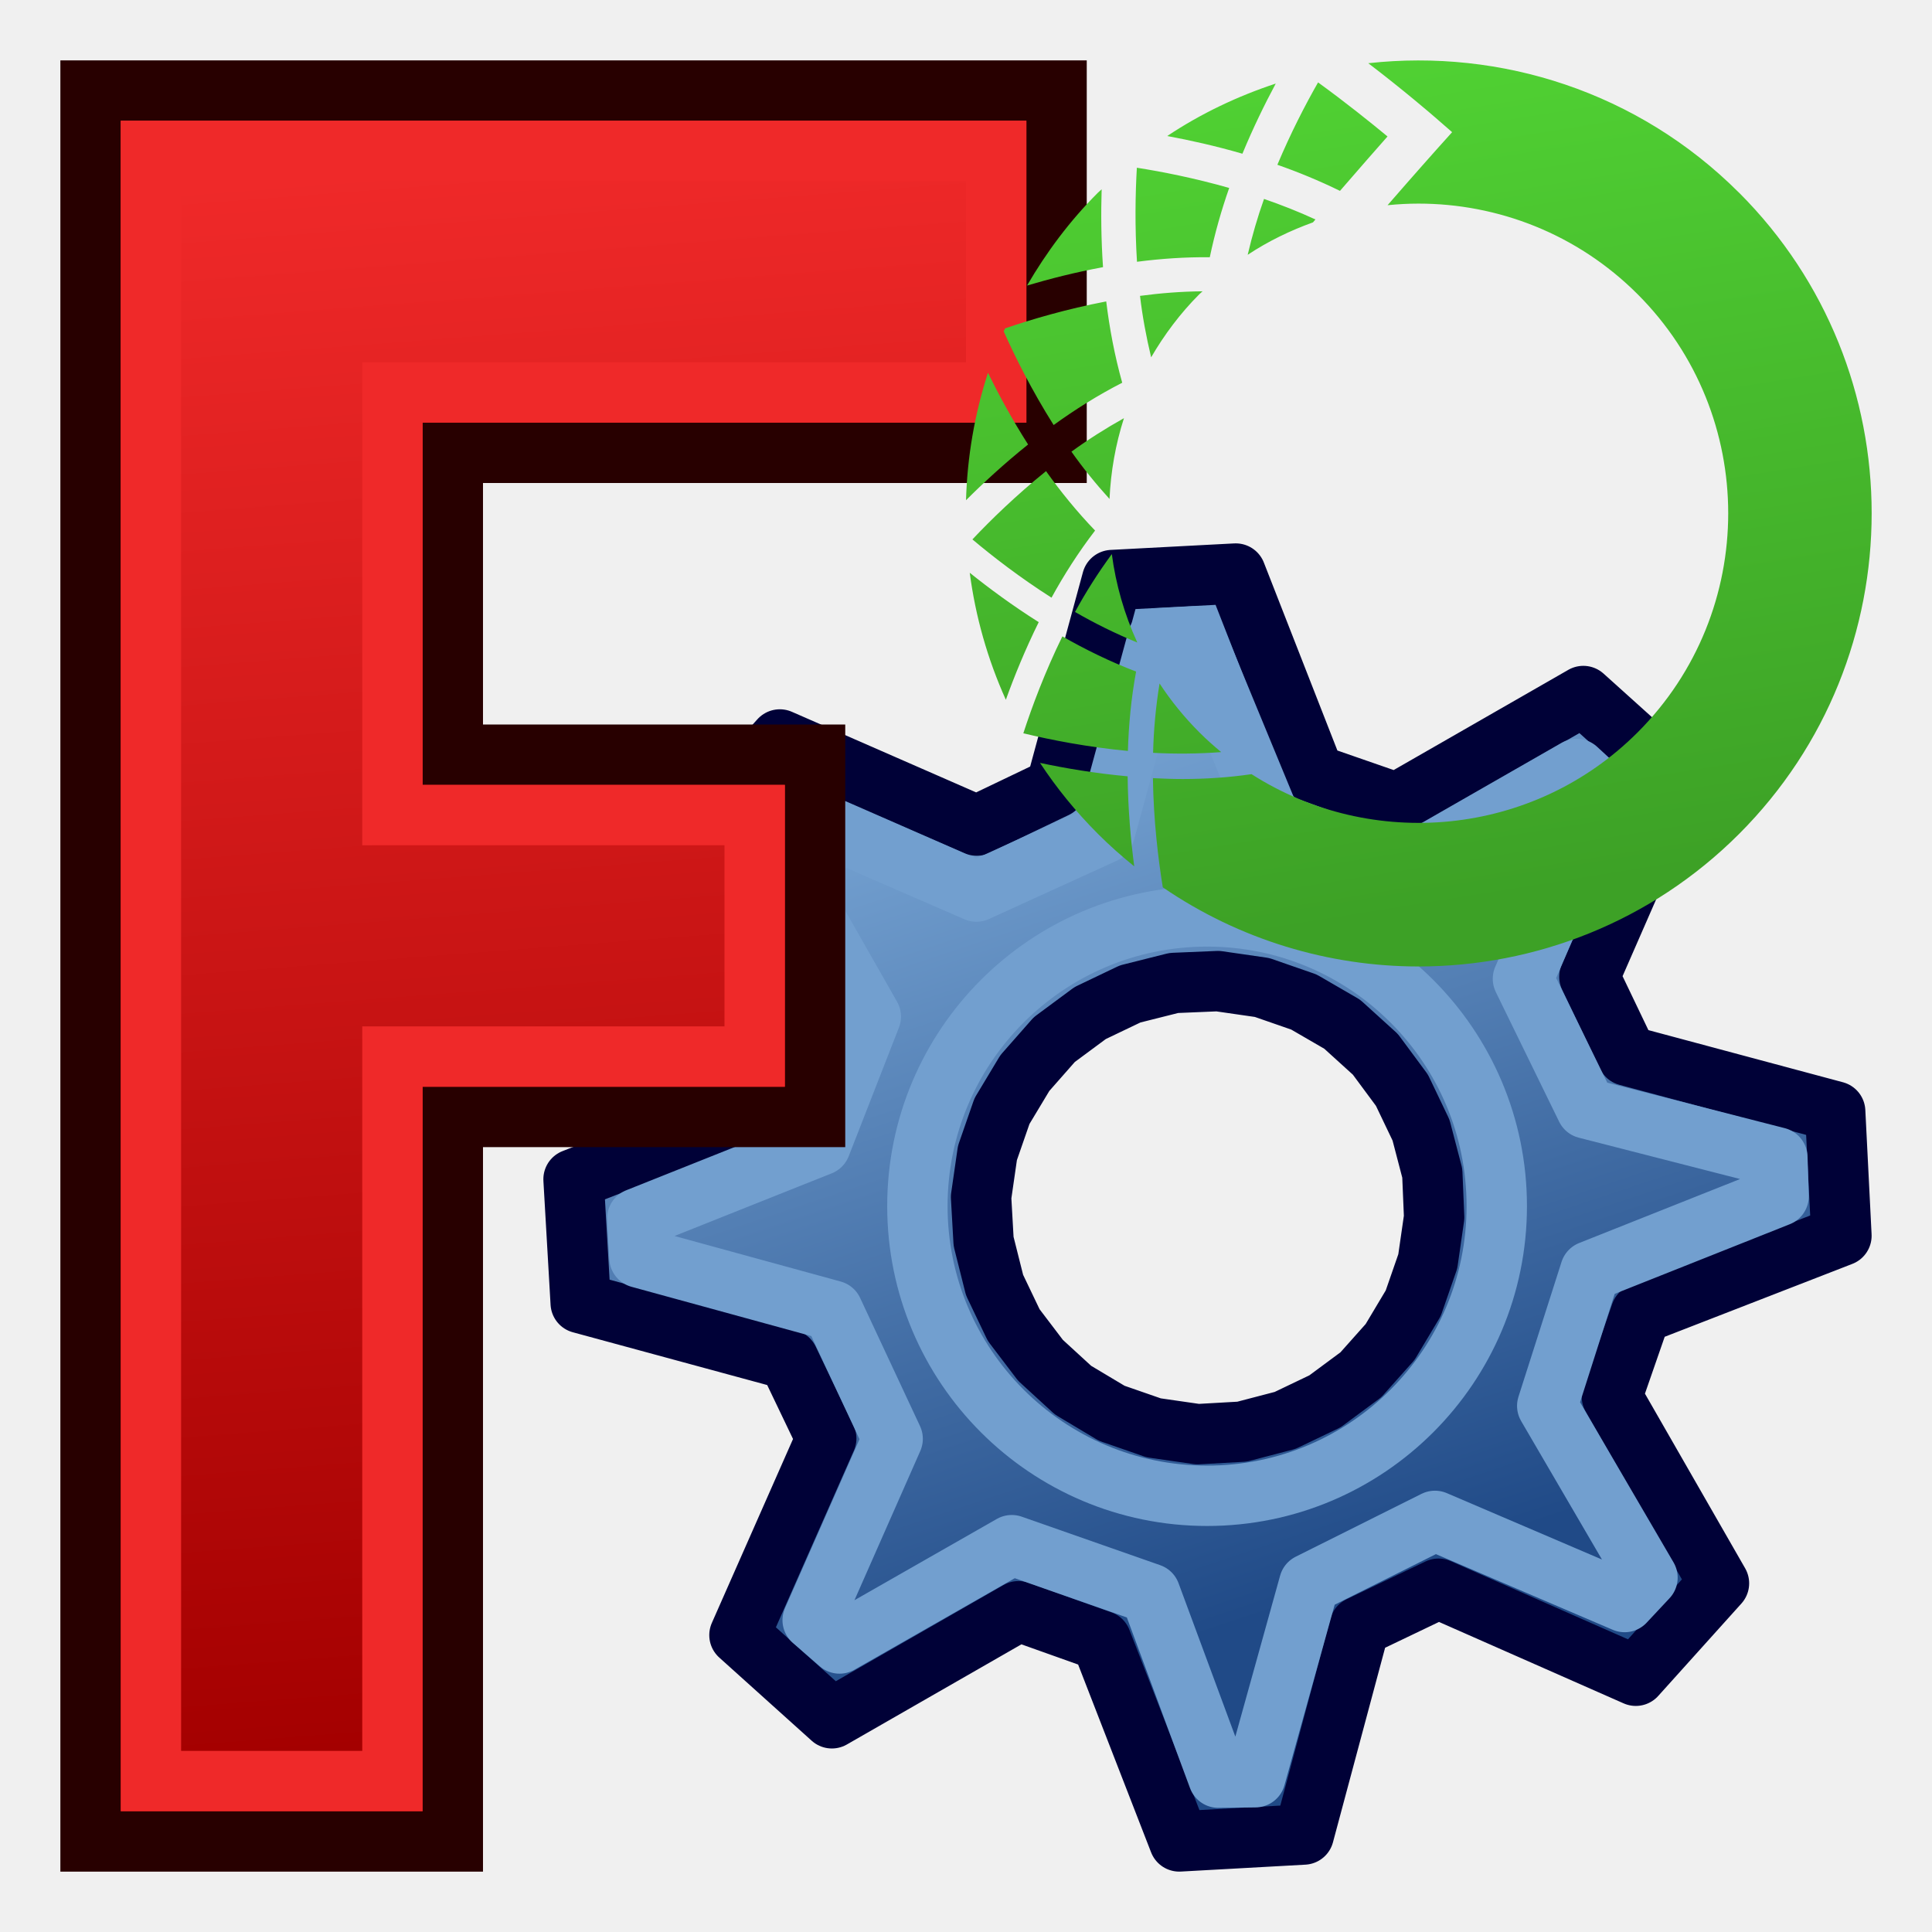
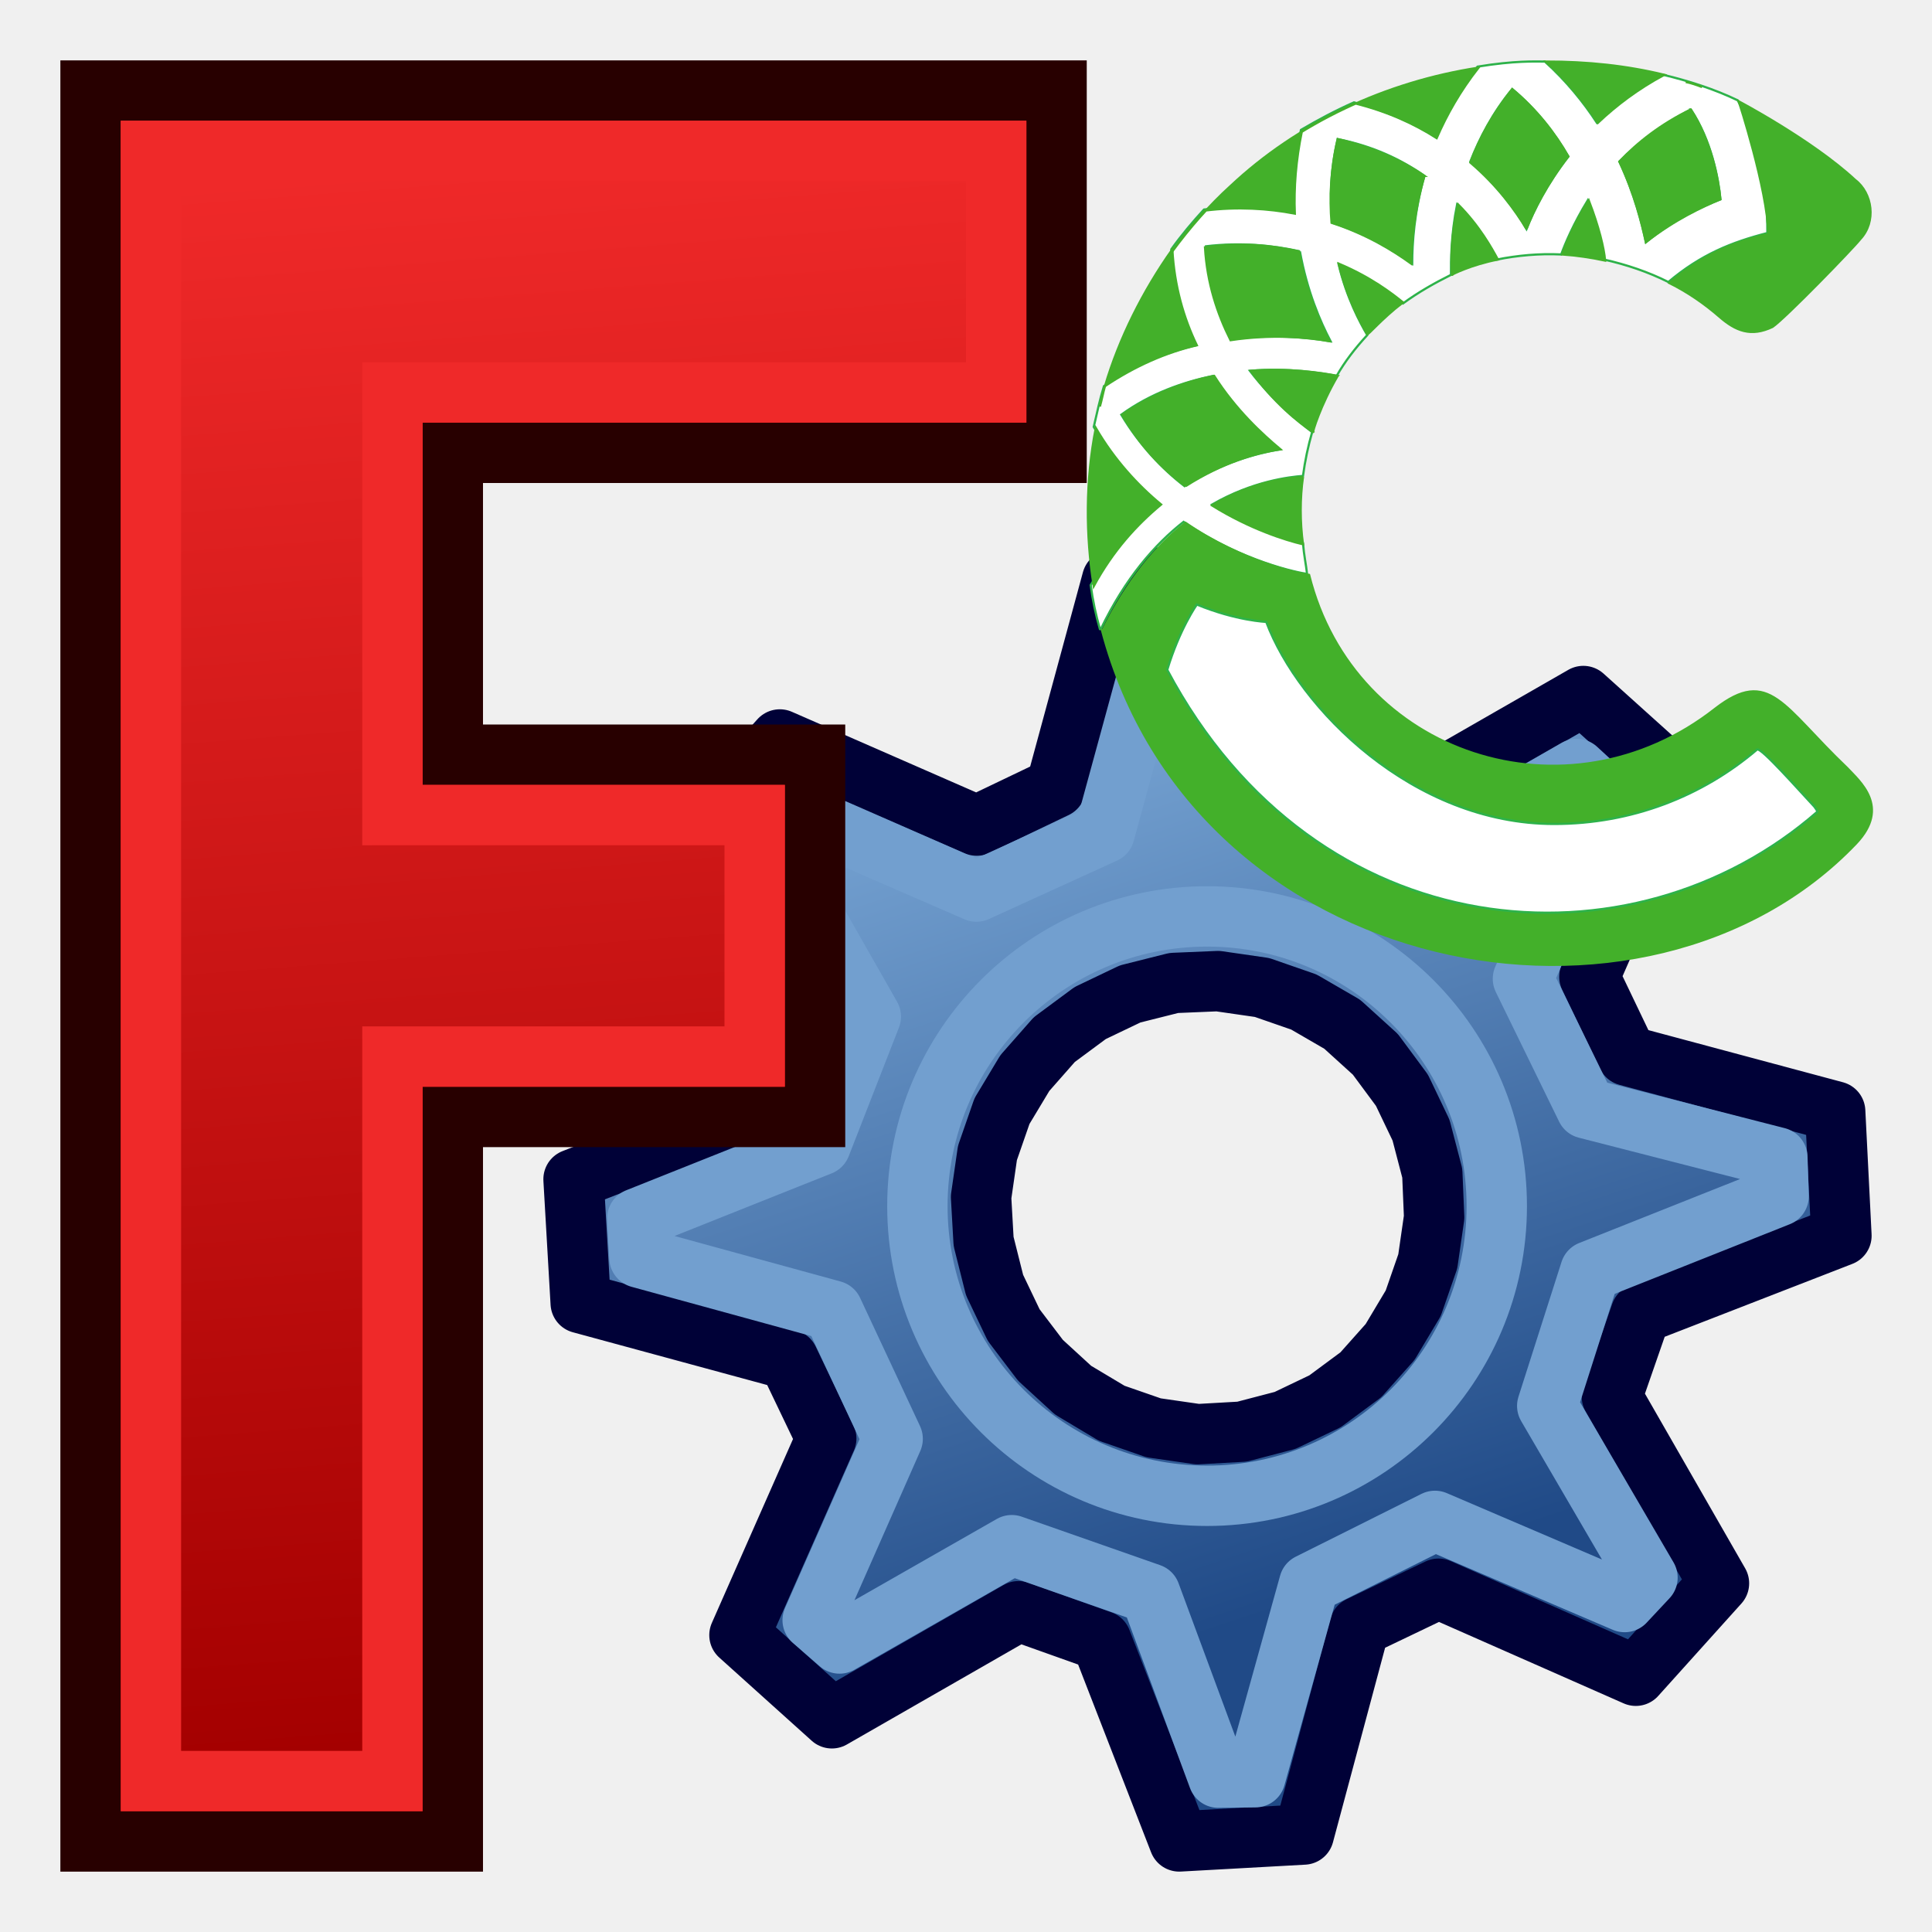
<svg xmlns="http://www.w3.org/2000/svg" xmlns:xlink="http://www.w3.org/1999/xlink" width="64px" height="64px" id="svg3140" version="1.1">
  <defs id="defs3142">
    <linearGradient id="linearGradient3864">
      <stop id="stop3866" offset="0" style="stop-color:#71b2f8;stop-opacity:1;" />
      <stop id="stop3868" offset="1" style="stop-color:#002795;stop-opacity:1;" />
    </linearGradient>
    <linearGradient id="linearGradient3682">
      <stop style="stop-color:#ff6d0f;stop-opacity:1;" offset="0" id="stop3684" />
      <stop style="stop-color:#ff1000;stop-opacity:1;" offset="1" id="stop3686" />
    </linearGradient>
    <linearGradient id="linearGradient3864-9">
      <stop style="stop-color:#204a87;stop-opacity:1" offset="0" id="stop3866-1" />
      <stop style="stop-color:#729fcf;stop-opacity:1" offset="1" id="stop3868-1" />
    </linearGradient>
    <linearGradient id="linearGradient3682-0">
      <stop id="stop3684-0" offset="0" style="stop-color:#a40000;stop-opacity:1" />
      <stop id="stop3686-0" offset="1" style="stop-color:#ef2929;stop-opacity:1" />
    </linearGradient>
    <radialGradient r="19.571" fy="33.9" fx="270.583" cy="33.9" cx="270.583" gradientTransform="matrix(1.236126,0.300017,-0.832328,3.388382,-499.9452,-167.3311)" gradientUnits="userSpaceOnUse" id="radialGradient3817-5-3" xlink:href="#linearGradient3682-0-6" />
    <linearGradient id="linearGradient3682-0-6">
      <stop id="stop3684-0-7" offset="0" style="stop-color:#ff390f;stop-opacity:1" />
      <stop id="stop3686-0-5" offset="1" style="stop-color:#ff1000;stop-opacity:1;" />
    </linearGradient>
    <linearGradient xlink:href="#linearGradient3682-0" id="linearGradient3806" x1="-206.699" y1="68.842" x2="-211.402" y2="7.711" gradientUnits="userSpaceOnUse" />
    <linearGradient xlink:href="#linearGradient3864-9" id="linearGradient3808" x1="-146.745" y1="58.262" x2="-157.325" y2="26.521" gradientUnits="userSpaceOnUse" gradientTransform="matrix(1.009449,0,0,1.009449,-20.30797,3.726008)" />
    <linearGradient xlink:href="#linearGradient3864-9-6" id="linearGradient3808-5" x1="-146.745" y1="58.262" x2="-157.325" y2="26.521" gradientUnits="userSpaceOnUse" gradientTransform="matrix(1.009449,0,0,1.009449,-20.30797,3.726008)" />
    <linearGradient id="linearGradient3864-9-6">
      <stop style="stop-color:#204a87;stop-opacity:1" offset="0" id="stop3866-1-2" />
      <stop style="stop-color:#729fcf;stop-opacity:1" offset="1" id="stop3868-1-9" />
    </linearGradient>
    <linearGradient xlink:href="#linearGradient3864-9-7" id="linearGradient3808-2" x1="-146.745" y1="58.262" x2="-157.325" y2="26.521" gradientUnits="userSpaceOnUse" gradientTransform="matrix(1.009449,0,0,1.009449,-20.30797,3.726008)" />
    <linearGradient id="linearGradient3864-9-7">
      <stop style="stop-color:#204a87;stop-opacity:1" offset="0" id="stop3866-1-0" />
      <stop style="stop-color:#729fcf;stop-opacity:1" offset="1" id="stop3868-1-93" />
    </linearGradient>
    <mask id="mask-2" fill="#ffffff">
      <path d="m 12.125,1.963 c 3.695,9.816 16.629,22.865 32.565,22.865 8.776,0 16.744,-3.118 22.98,-8.43 0.462,-0.231 4.735,4.619 6.467,6.467 0.346,0.462 0.346,0.577 0.346,0.577 C 53.467,41.803 17.784,39.147 0.924,7.391 2.31,2.771 4.273,0 4.273,0 8.776,1.848 12.125,1.963 12.125,1.963 Z" id="use898" />
    </mask>
    <mask id="mask-4" fill="#ffffff">
      <rect id="use902" x="0.462" y="0.577" width="90.535" height="103.931" />
    </mask>
-     <linearGradient id="I1Ls14S_9qH6lfzYnZ33la" x1="20.837" x2="26.769" y1="4.234" y2="41.178" gradientUnits="userSpaceOnUse" gradientTransform="matrix(0.8827115,0,0,0.8827115,-186.7513,-0.5405762)">
-       <stop offset="0" stop-color="#50d133" id="stop2" />
-       <stop offset="1" stop-color="#3da126" id="stop4" />
-     </linearGradient>
+     <mask id="mask-2-3" fill="#ffffff">
+       <path d="m 12.125,1.963 c 3.695,9.816 16.629,22.865 32.565,22.865 8.776,0 16.744,-3.118 22.98,-8.43 0.462,-0.231 4.735,4.619 6.467,6.467 0.346,0.462 0.346,0.577 0.346,0.577 C 53.467,41.803 17.784,39.147 0.924,7.391 2.31,2.771 4.273,0 4.273,0 8.776,1.848 12.125,1.963 12.125,1.963 Z" id="use1" />
+     </mask>
+     <mask id="mask-4-6" fill="#ffffff">
+       <rect id="use2" x="0.462" y="0.577" width="90.535" height="103.931" />
+     </mask>
  </defs>
  <g id="layer1">
    <g id="layer1-4" transform="translate(-6e-6,-0.3636368)">
      <g transform="matrix(0.8506406,0,0,0.8506406,187.827,-0.1960013)" id="g3813-3">
-         <g id="g687">
-           <path style="fill:url(#linearGradient3808);fill-opacity:1;fill-rule:evenodd;stroke:#000137;stroke-width:2.351;stroke-linecap:round;stroke-linejoin:round;stroke-miterlimit:4;stroke-opacity:1;stroke-dasharray:none;stroke-dashoffset:0;marker:none;visibility:visible;display:inline;overflow:visible;enable-background:accumulate" d="m -159.147,27.763 -7.266,4.169 -3.209,-1.114 -3.061,-7.824 -4.816,0.253 -2.197,8.09 -3.074,1.472 -7.668,-3.354 -3.239,3.599 4.169,7.266 -1.139,3.199 -7.824,3.061 0.279,4.825 8.09,2.197 1.472,3.074 -3.38,7.658 3.599,3.239 7.266,-4.169 3.225,1.149 3.036,7.815 4.851,-0.269 2.171,-8.1 3.074,-1.472 7.684,3.389 3.239,-3.599 -4.169,-7.266 1.123,-3.234 7.815,-3.036 -0.244,-4.841 -8.1,-2.171 -1.472,-3.074 3.364,-7.693 -3.599,-3.239 z m -10.883,11.916 1.492,0.865 1.292,1.172 1.035,1.398 0.744,1.555 0.438,1.676 0.072,1.718 -0.248,1.717 -0.566,1.63 -0.901,1.508 -1.137,1.276 -1.398,1.035 -1.555,0.744 -1.676,0.438 -1.727,0.098 -1.717,-0.248 -1.63,-0.566 -1.508,-0.901 -1.267,-1.162 -1.044,-1.373 -0.744,-1.555 -0.428,-1.702 -0.098,-1.727 0.248,-1.717 0.566,-1.63 0.891,-1.482 1.146,-1.302 1.398,-1.035 1.555,-0.744 1.702,-0.428 1.718,-0.072 1.717,0.248 1.63,0.566 z" id="path3659-5" />
-           <path style="fill:none;stroke:#729fcf;stroke-width:2.351;stroke-linecap:round;stroke-linejoin:round;stroke-miterlimit:4;stroke-opacity:1;stroke-dasharray:none;stroke-dashoffset:0;marker:none;visibility:visible;display:inline;overflow:visible;enable-background:accumulate" d="m -159.407,30.604 -6.782,3.885 -5.114,-1.839 -2.978,-7.211 -1.439,0.078 -2.071,7.584 -4.992,2.277 -7.07,-3.073 -0.946,1.084 3.904,6.858 -1.956,5.011 -7.136,2.845 0.082,1.532 7.528,2.063 2.333,4.992 -3.115,7.061 1.046,0.909 6.707,-3.829 5.393,1.889 2.652,7.165 1.442,-0.017 2.096,-7.536 4.897,-2.447 7.387,3.161 0.89,-0.951 -3.904,-6.688 1.677,-5.25 7.335,-2.917 -0.05,-1.509 -7.442,-1.907 -2.466,-5.049 3.119,-7.225 z" id="path3659-5-6" />
-           <path style="fill:none;stroke:#729fcf;stroke-width:1.812;stroke-linecap:round;stroke-linejoin:round;stroke-miterlimit:4;stroke-opacity:1;stroke-dasharray:none;stroke-dashoffset:6" id="path3898" d="m 49.851,40.103 c 0,4.802 -3.893,8.694 -8.694,8.694 -4.802,0 -8.694,-3.893 -8.694,-8.694 0,-4.802 3.893,-8.694 8.694,-8.694 4.802,0 8.694,3.893 8.694,8.694 z" transform="matrix(1.297579,0,0,1.297579,-227.204,-4.410065)" />
-           <path style="fill:url(#linearGradient3806);fill-opacity:1;fill-rule:evenodd;stroke:#280000;stroke-width:2.351;stroke-linecap:butt;stroke-linejoin:miter;stroke-miterlimit:4;stroke-opacity:1;stroke-dasharray:none;stroke-dashoffset:0;marker:none;visibility:visible;display:inline;overflow:visible;enable-background:accumulate" d="m -217.28,4.185 1e-5,68.184 14.107,-2e-6 0,-28.214 14.107,0 0,-14.107 -14.107,0 0,-11.756 23.512,0 0,-14.107 z" id="rect3663-8" />
-           <path style="fill:none;stroke:#ef2929;stroke-width:2.351;stroke-linecap:butt;stroke-linejoin:miter;stroke-miterlimit:4;stroke-opacity:1;stroke-dasharray:none;stroke-dashoffset:0;marker:none;visibility:visible;display:inline;overflow:visible;enable-background:accumulate" d="m -214.929,6.536 0,63.482 9.405,0 0,-28.214 14.107,0 0,-9.405 -14.107,0 0,-16.458 23.512,0 0,-9.405 z" id="rect3663-8-3" />
+         <path style="fill:url(#linearGradient3808);fill-opacity:1;fill-rule:evenodd;stroke:#000137;stroke-width:2.351;stroke-linecap:round;stroke-linejoin:round;stroke-miterlimit:4;stroke-opacity:1;stroke-dasharray:none;stroke-dashoffset:0;marker:none;visibility:visible;display:inline;overflow:visible;enable-background:accumulate" d="m -159.147,27.763 -7.266,4.169 -3.209,-1.114 -3.061,-7.824 -4.816,0.253 -2.197,8.09 -3.074,1.472 -7.668,-3.354 -3.239,3.599 4.169,7.266 -1.139,3.199 -7.824,3.061 0.279,4.825 8.09,2.197 1.472,3.074 -3.38,7.658 3.599,3.239 7.266,-4.169 3.225,1.149 3.036,7.815 4.851,-0.269 2.171,-8.1 3.074,-1.472 7.684,3.389 3.239,-3.599 -4.169,-7.266 1.123,-3.234 7.815,-3.036 -0.244,-4.841 -8.1,-2.171 -1.472,-3.074 3.364,-7.693 -3.599,-3.239 z m -10.883,11.916 1.492,0.865 1.292,1.172 1.035,1.398 0.744,1.555 0.438,1.676 0.072,1.718 -0.248,1.717 -0.566,1.63 -0.901,1.508 -1.137,1.276 -1.398,1.035 -1.555,0.744 -1.676,0.438 -1.727,0.098 -1.717,-0.248 -1.63,-0.566 -1.508,-0.901 -1.267,-1.162 -1.044,-1.373 -0.744,-1.555 -0.428,-1.702 -0.098,-1.727 0.248,-1.717 0.566,-1.63 0.891,-1.482 1.146,-1.302 1.398,-1.035 1.555,-0.744 1.702,-0.428 1.718,-0.072 1.717,0.248 1.63,0.566 z" id="path3659-5" />
+         <path style="fill:none;stroke:#729fcf;stroke-width:2.351;stroke-linecap:round;stroke-linejoin:round;stroke-miterlimit:4;stroke-opacity:1;stroke-dasharray:none;stroke-dashoffset:0;marker:none;visibility:visible;display:inline;overflow:visible;enable-background:accumulate" d="m -159.407,30.604 -6.782,3.885 -5.114,-1.839 -2.978,-7.211 -1.439,0.078 -2.071,7.584 -4.992,2.277 -7.07,-3.073 -0.946,1.084 3.904,6.858 -1.956,5.011 -7.136,2.845 0.082,1.532 7.528,2.063 2.333,4.992 -3.115,7.061 1.046,0.909 6.707,-3.829 5.393,1.889 2.652,7.165 1.442,-0.017 2.096,-7.536 4.897,-2.447 7.387,3.161 0.89,-0.951 -3.904,-6.688 1.677,-5.25 7.335,-2.917 -0.05,-1.509 -7.442,-1.907 -2.466,-5.049 3.119,-7.225 z" id="path3659-5-6" />
+         <path style="fill:none;stroke:#729fcf;stroke-width:1.812;stroke-linecap:round;stroke-linejoin:round;stroke-miterlimit:4;stroke-opacity:1;stroke-dasharray:none;stroke-dashoffset:6" id="path3898" d="m 49.851,40.103 c 0,4.802 -3.893,8.694 -8.694,8.694 -4.802,0 -8.694,-3.893 -8.694,-8.694 0,-4.802 3.893,-8.694 8.694,-8.694 4.802,0 8.694,3.893 8.694,8.694 z" transform="matrix(1.297579,0,0,1.297579,-227.204,-4.410065)" />
+         <path style="fill:url(#linearGradient3806);fill-opacity:1;fill-rule:evenodd;stroke:#280000;stroke-width:2.351;stroke-linecap:butt;stroke-linejoin:miter;stroke-miterlimit:4;stroke-opacity:1;stroke-dasharray:none;stroke-dashoffset:0;marker:none;visibility:visible;display:inline;overflow:visible;enable-background:accumulate" d="m -217.28,4.185 1e-5,68.184 14.107,-2e-6 0,-28.214 14.107,0 0,-14.107 -14.107,0 0,-11.756 23.512,0 0,-14.107 z" id="rect3663-8" />
+         <path style="fill:none;stroke:#ef2929;stroke-width:2.351;stroke-linecap:butt;stroke-linejoin:miter;stroke-miterlimit:4;stroke-opacity:1;stroke-dasharray:none;stroke-dashoffset:0;marker:none;visibility:visible;display:inline;overflow:visible;enable-background:accumulate" d="m -214.929,6.536 0,63.482 9.405,0 0,-28.214 14.107,0 0,-9.405 -14.107,0 0,-16.458 23.512,0 0,-9.405 z" id="rect3663-8-3" />
+         <g id="g19-Clipped" transform="matrix(0.5251546,0,0,0.5251546,-125.8286,27.97072)">
+           <g id="g19" transform="translate(2.309575,2.309575)">
+             <g id="g19-Clipped-7" transform="matrix(0.6554064,0,0,0.6554064,-104.0279,-51.87416)">
+               <g id="g19-5" transform="translate(2.309575,2.309575)">
+                 <path d="m 24.366,55.43 c -1.963,-0.462 -6.005,-1.732 -10.278,-4.388 4.619,-2.656 8.776,-3.118 10.278,-3.233 0.231,-1.732 0.577,-3.349 1.039,-4.966 -1.501,-1.155 -4.388,-3.464 -7.044,-6.929 4.273,-0.346 7.968,0.231 9.816,0.577 0.924,-1.617 2.079,-3.118 3.464,-4.619 -0.808,-1.386 -2.31,-4.157 -3.233,-7.968 3.464,1.501 6.005,3.349 7.275,4.388 1.732,-1.27 3.58,-2.31 5.428,-3.233 0,-1.617 0,-4.504 0.693,-7.968 2.425,2.541 3.926,4.966 4.504,6.236 2.31,-0.462 4.735,-0.693 7.275,-0.577 0.462,-1.27 1.386,-3.464 3.002,-6.12 1.155,3.002 1.617,5.428 1.848,6.698 2.541,0.577 4.966,1.386 7.275,2.541 3.695,-3.118 7.16,-4.504 11.201,-5.543 0,-5.081 -0.693,-10.047 -3.349,-15.012 C 70.904,4.042 68.017,3.118 65.13,2.425 62.128,4.042 59.703,5.889 57.624,7.853 56.123,5.543 54.16,3.118 51.734,0.924 c -1.155,0 -3.349,-0.115 -7.622,0.577 C 42.034,4.157 40.533,6.813 39.378,9.469 36.838,7.853 33.72,6.467 30.14,5.543 28.061,6.467 26.098,7.506 24.135,8.661 23.442,12.01 23.211,15.128 23.327,18.015 20.324,17.437 16.86,17.206 13.165,17.668 11.894,19.054 10.624,20.555 9.469,22.172 9.7,26.329 10.74,29.909 12.241,33.027 8.776,33.835 5.197,35.336 1.848,37.646 1.386,39.147 1.039,40.764 0.693,42.265 2.771,45.845 5.428,48.732 8.084,50.926 5.428,53.12 2.771,56.123 0.346,60.164 0.577,61.897 0.924,63.513 1.386,65.13 H 1.501 C 4.273,59.356 7.622,55.545 10.855,53.005 c 6.582,4.504 13.049,5.774 13.973,5.889 -0.115,-1.039 -0.346,-2.079 -0.462,-3.464 z M 68.248,6.351 c 2.31,3.464 3.118,7.737 3.349,10.162 -2.079,0.808 -5.312,2.31 -8.43,4.85 -0.462,-2.194 -1.27,-5.428 -3.002,-9.123 2.079,-2.079 4.735,-4.157 8.084,-5.889 z M 48.039,4.042 c 2.771,2.31 4.85,5.081 6.351,7.622 -2.425,3.118 -3.926,6.12 -4.735,8.199 -1.155,-2.079 -3.233,-4.85 -6.351,-7.622 1.039,-2.656 2.541,-5.543 4.735,-8.199 z M 28.292,9.7 c 4.042,0.808 7.16,2.31 9.816,4.157 -1.155,4.042 -1.386,7.622 -1.386,9.931 -2.079,-1.501 -5.081,-3.349 -9.007,-4.619 -0.346,-2.771 -0.231,-6.005 0.577,-9.469 z m -4.273,12.703 c 0.808,4.504 2.31,7.968 3.464,10.162 C 24.828,32.103 20.786,31.757 16.282,32.334 14.781,29.447 13.626,25.867 13.396,21.825 17.322,21.364 20.902,21.71 24.02,22.403 Z M 3.811,40.879 C 7.16,38.454 10.855,37.184 14.204,36.491 c 2.425,3.811 5.428,6.582 7.506,8.314 C 19.054,45.268 15.128,46.307 10.97,48.963 8.43,47 5.889,44.344 3.811,40.879 Z" id="path21" stroke="#2db24a" stroke-width="0.25" fill="#ffffff" />
+                 <g id="g23" stroke="#43b02a" stroke-width="0.25" fill="#43b02a">
+                   <path d="m 46.422,23.327 c -0.693,-1.27 -2.079,-3.811 -4.504,-6.236 -0.808,3.464 -0.808,6.467 -0.693,7.968 -0.115,0 2.194,-1.155 5.197,-1.732 z" id="path25" />
+                   <path id="path27" d="" />
+                   <path id="path29" d="" />
+                   <path id="path31" d="" />
+                   <path d="m 35.683,28.177 c -1.27,-1.039 -3.695,-2.887 -7.275,-4.388 0.924,3.811 2.425,6.582 3.233,7.968 0,0.231 1.617,-1.732 4.042,-3.58 z" id="path35" />
+                   <path d="m 49.656,19.862 c 0.808,-2.079 2.31,-5.081 4.735,-8.199 -1.501,-2.656 -3.58,-5.312 -6.351,-7.622 -2.194,2.771 -3.695,5.543 -4.735,8.314 3.118,2.656 5.081,5.428 6.351,7.506 z" id="path37" />
+                   <path d="m 28.292,36.491 v 0 c -1.848,-0.346 -5.543,-0.924 -9.816,-0.577 2.541,3.58 5.428,5.889 7.044,6.929 -0.115,0.115 0.808,-3.002 2.771,-6.351 z" id="path39" />
+                   <path d="m 11.086,48.963 c 4.157,-2.656 8.084,-3.811 10.74,-4.157 -2.079,-1.732 -5.081,-4.504 -7.506,-8.314 -3.464,0.693 -7.044,2.079 -10.393,4.388 1.963,3.464 4.504,6.12 7.16,8.084 z" id="path43" />
+                   <path d="m 24.366,47.924 c -1.617,0.115 -5.658,0.462 -10.278,3.233 4.273,2.656 8.314,3.926 10.278,4.388 v 0 c -0.346,-2.541 -0.346,-5.197 0,-7.622 z" id="path45" />
+                   <path d="m 38.108,13.857 c -2.541,-1.732 -5.774,-3.233 -9.816,-4.157 -0.808,3.464 -0.924,6.698 -0.693,9.469 3.926,1.27 6.929,3.118 9.007,4.619 0,-2.31 0.346,-5.889 1.501,-9.931 z" id="path47" />
+                   <path d="m 73.675,5.428 c 0,0 3.233,9.931 3.349,15.012 -3.926,0.924 -7.391,2.31 -11.201,5.543 2.079,1.039 3.926,2.31 5.658,3.811 1.848,1.617 3.58,2.31 6.005,1.155 1.386,-0.924 9.123,-8.892 9.931,-9.931 1.848,-1.963 1.386,-5.197 -0.577,-6.698 C 81.99,9.816 73.675,5.428 73.675,5.428 Z" id="path49" />
+                   <path d="M 1.963,37.646 C 5.428,35.336 8.892,33.835 12.356,33.027 10.855,29.909 9.816,26.329 9.585,22.172 6.236,26.907 3.58,32.219 1.963,37.646 Z" id="path51" />
+                   <path d="m 27.368,32.565 c -1.155,-2.194 -2.656,-5.774 -3.464,-10.162 -3.118,-0.693 -6.582,-1.039 -10.624,-0.462 0.231,4.042 1.386,7.506 2.887,10.509 4.619,-0.693 8.545,-0.346 11.201,0.115 z" id="path55" />
+                   <path id="path57" d="" />
+                   <path d="m 13.28,17.784 c 3.695,-0.462 7.16,-0.231 10.162,0.346 -0.115,-2.887 0.115,-6.005 0.808,-9.354 1.963,-1.155 3.926,-2.194 6.005,-3.118 3.695,0.924 6.698,2.31 9.238,3.926 1.155,-2.656 2.656,-5.312 4.735,-7.968 -10.509,1.617 -20.44,6.236 -28.061,13.396 -2.425,2.194 -4.619,4.735 -6.582,7.391 1.155,-1.732 2.425,-3.233 3.695,-4.619 z" id="path59" />
+                   <path id="path61" d="" />
+                   <path id="path63" d="" />
+                   <path id="path65" d="" />
+                   <path d="M 1.386,39.956 C 1.617,39.147 1.732,38.454 1.963,37.646 1.732,38.454 1.501,39.263 1.386,39.956 Z" id="path67" />
+                   <path id="path69" d="" />
+                   <path d="M 8.314,51.042 C 5.658,48.848 3.002,45.961 0.924,42.381 -0.231,48.27 -0.231,54.506 0.693,60.28 2.887,56.238 5.543,53.351 8.314,51.042 Z" id="path71" />
+                   <path id="path73" d="" />
+                   <path d="M 85.916,80.835 C 78.641,73.906 77.14,69.403 71.019,74.137 54.275,87.302 30.14,79.449 25.059,59.01 24.135,58.894 17.668,57.624 11.086,53.12 7.853,55.661 4.504,59.587 1.732,65.245 H 1.617 C 12.125,104.97 63.282,114.208 86.955,89.381 90.882,85.223 87.302,82.336 85.916,80.835 Z" id="path75" />
+                   <path id="path77" d="" />
+                   <path d="m 68.248,6.351 c -3.349,1.617 -6.005,3.695 -8.084,5.889 1.732,3.695 2.541,7.044 3.002,9.123 3.233,-2.541 6.467,-4.042 8.43,-4.85 C 71.366,14.204 70.558,9.931 68.248,6.351 Z" id="path79" />
+                   <path id="path81" d="" />
+                   <path d="m 56.7,16.629 c -1.617,2.541 -2.541,4.85 -3.002,6.12 v 0 c 1.617,0.115 3.233,0.346 4.85,0.693 -0.115,-1.386 -0.693,-3.811 -1.848,-6.813 z" id="path83" />
+                   <path d="M 69.518,3.811 C 68.941,3.58 68.248,3.349 67.671,3.233 68.363,3.349 68.941,3.58 69.518,3.811 Z" id="path85" />
+                   <path d="M 57.739,7.853 C 59.818,5.889 62.243,4.042 65.245,2.425 60.973,1.386 56.585,0.924 51.85,0.924 54.275,3.118 56.238,5.543 57.739,7.853 Z" id="path87" />
+                   <path id="path89" d="" />
+                 </g>
+                 <g id="g91" transform="translate(8.083511,62.35851)">
+                   <g id="use111" stroke="#2db24a" stroke-width="0.25" style="fill:#ffffff;fill-opacity:1">
+                     <path d="m 12.125,1.963 c 3.695,9.816 16.629,22.865 32.565,22.865 8.776,0 16.744,-3.118 22.98,-8.43 0.462,-0.231 4.735,4.619 6.467,6.467 0.346,0.462 0.346,0.577 0.346,0.577 C 53.467,41.803 17.784,39.147 0.924,7.391 2.31,2.771 4.273,0 4.273,0 8.776,1.848 12.125,1.963 12.125,1.963 Z" id="path2" style="fill:#ffffff;fill-opacity:1" />
+                   </g>
+                 </g>
+               </g>
+             </g>
+           </g>
        </g>
-         <path fill="url(#I1Ls14S_9qH6lfzYnZ33la)" d="m -176.534,7.19 c 0.996,0.156 2.254,0.406 3.596,0.787 -0.303,0.862 -0.561,1.769 -0.756,2.698 -0.965,-0.009 -1.918,0.058 -2.835,0.177 -0.087,-1.381 -0.064,-2.649 -0.005,-3.663 z m -1.318,3.872 c -0.076,-1.1 -0.081,-2.128 -0.053,-3.032 -0.047,0.046 -0.099,0.085 -0.146,0.132 -1.103,1.103 -2.01,2.327 -2.76,3.616 0.871,-0.258 1.864,-0.514 2.959,-0.716 z m 1.874,3.511 c 0.511,-0.877 1.129,-1.709 1.879,-2.46 0.04,-0.04 0.083,-0.072 0.123,-0.111 -0.825,0.007 -1.644,0.072 -2.435,0.178 0.092,0.791 0.242,1.595 0.433,2.393 z m -1.126,0.99 c -0.296,-1.055 -0.497,-2.126 -0.623,-3.167 -1.556,0.297 -2.927,0.704 -3.938,1.05 -0.018,0.04 -0.037,0.078 -0.055,0.117 0.443,0.992 1.091,2.292 1.945,3.647 0.826,-0.597 1.72,-1.161 2.67,-1.647 z m -3.666,2.404 c -0.632,-0.99 -1.145,-1.942 -1.562,-2.791 -0.523,1.613 -0.808,3.283 -0.855,4.962 0.669,-0.669 1.483,-1.422 2.418,-2.171 z m -2.272,4.995 c 0.222,1.697 0.692,3.361 1.406,4.947 0.327,-0.909 0.749,-1.946 1.28,-3.023 -1.026,-0.648 -1.932,-1.318 -2.686,-1.923 z m 0.104,-1.298 c 0.801,0.675 1.855,1.488 3.08,2.269 0.487,-0.888 1.051,-1.773 1.697,-2.614 -0.707,-0.734 -1.343,-1.519 -1.91,-2.314 -1.17,0.945 -2.155,1.904 -2.867,2.659 z m 3.856,-3.417 c 0.447,0.633 0.947,1.251 1.483,1.842 0.049,-1.065 0.234,-2.122 0.562,-3.146 -0.717,0.4 -1.405,0.838 -2.045,1.304 z m 6.658,-11.602 c 0.421,-1.016 0.872,-1.937 1.299,-2.733 -1.474,0.487 -2.9,1.159 -4.227,2.043 0.879,0.163 1.872,0.383 2.928,0.689 z m 1.362,0.43 c 0.811,0.283 1.632,0.622 2.438,1.016 0.761,-0.881 1.413,-1.623 1.851,-2.119 -0.636,-0.527 -1.644,-1.337 -2.704,-2.105 -0.497,0.87 -1.065,1.969 -1.585,3.208 z m -5.831,23.815 c -1.269,-0.116 -2.436,-0.315 -3.413,-0.523 0.645,0.978 1.397,1.905 2.257,2.765 0.453,0.453 0.926,0.871 1.413,1.264 -0.134,-1.009 -0.243,-2.211 -0.257,-3.505 z m 23.81,-22.727 c -3.939,-3.938 -9.291,-5.612 -14.439,-5.043 1.396,1.065 2.507,2.025 2.588,2.096 l 0.677,0.589 -0.599,0.667 c -0.014,0.016 -0.791,0.884 -1.915,2.177 0.401,-0.04 0.802,-0.062 1.205,-0.062 3.089,0 6.18,1.177 8.532,3.528 4.705,4.705 4.705,12.36 0,17.065 -4.076,4.075 -10.367,4.613 -15.034,1.626 -0.895,0.13 -1.795,0.189 -2.675,0.189 -0.395,0 -0.782,-0.014 -1.166,-0.034 0.024,1.651 0.206,3.149 0.385,4.252 2.992,2.047 6.473,3.082 9.96,3.082 4.521,0 9.042,-1.721 12.483,-5.162 v 0 c 6.883,-6.887 6.883,-18.087 -7.4e-4,-24.971 z m -20.166,21.784 c -0.291,-0.241 -0.576,-0.494 -0.848,-0.766 -0.592,-0.592 -1.11,-1.232 -1.553,-1.907 -0.149,0.907 -0.23,1.816 -0.252,2.701 0.863,0.047 1.758,0.039 2.653,-0.028 z m 1.667,-21.542 c -0.249,0.7 -0.462,1.431 -0.636,2.175 0.803,-0.531 1.659,-0.944 2.542,-1.262 0.031,-0.036 0.065,-0.078 0.096,-0.114 -0.662,-0.305 -1.335,-0.569 -2.002,-0.799 z m -5.927,13.83 c -0.535,0.727 -1.016,1.487 -1.434,2.254 0.764,0.441 1.579,0.845 2.426,1.191 -0.505,-1.103 -0.837,-2.263 -0.992,-3.445 z m 0.945,4.576 c -1.012,-0.386 -1.975,-0.858 -2.871,-1.371 -0.684,1.4 -1.184,2.739 -1.52,3.774 1.061,0.257 2.492,0.537 4.072,0.688 0.03,-1.01 0.127,-2.051 0.319,-3.091 z" id="path7" style="fill:url(#I1Ls14S_9qH6lfzYnZ33la);stroke-width:0.883" />
      </g>
    </g>
  </g>
</svg>
